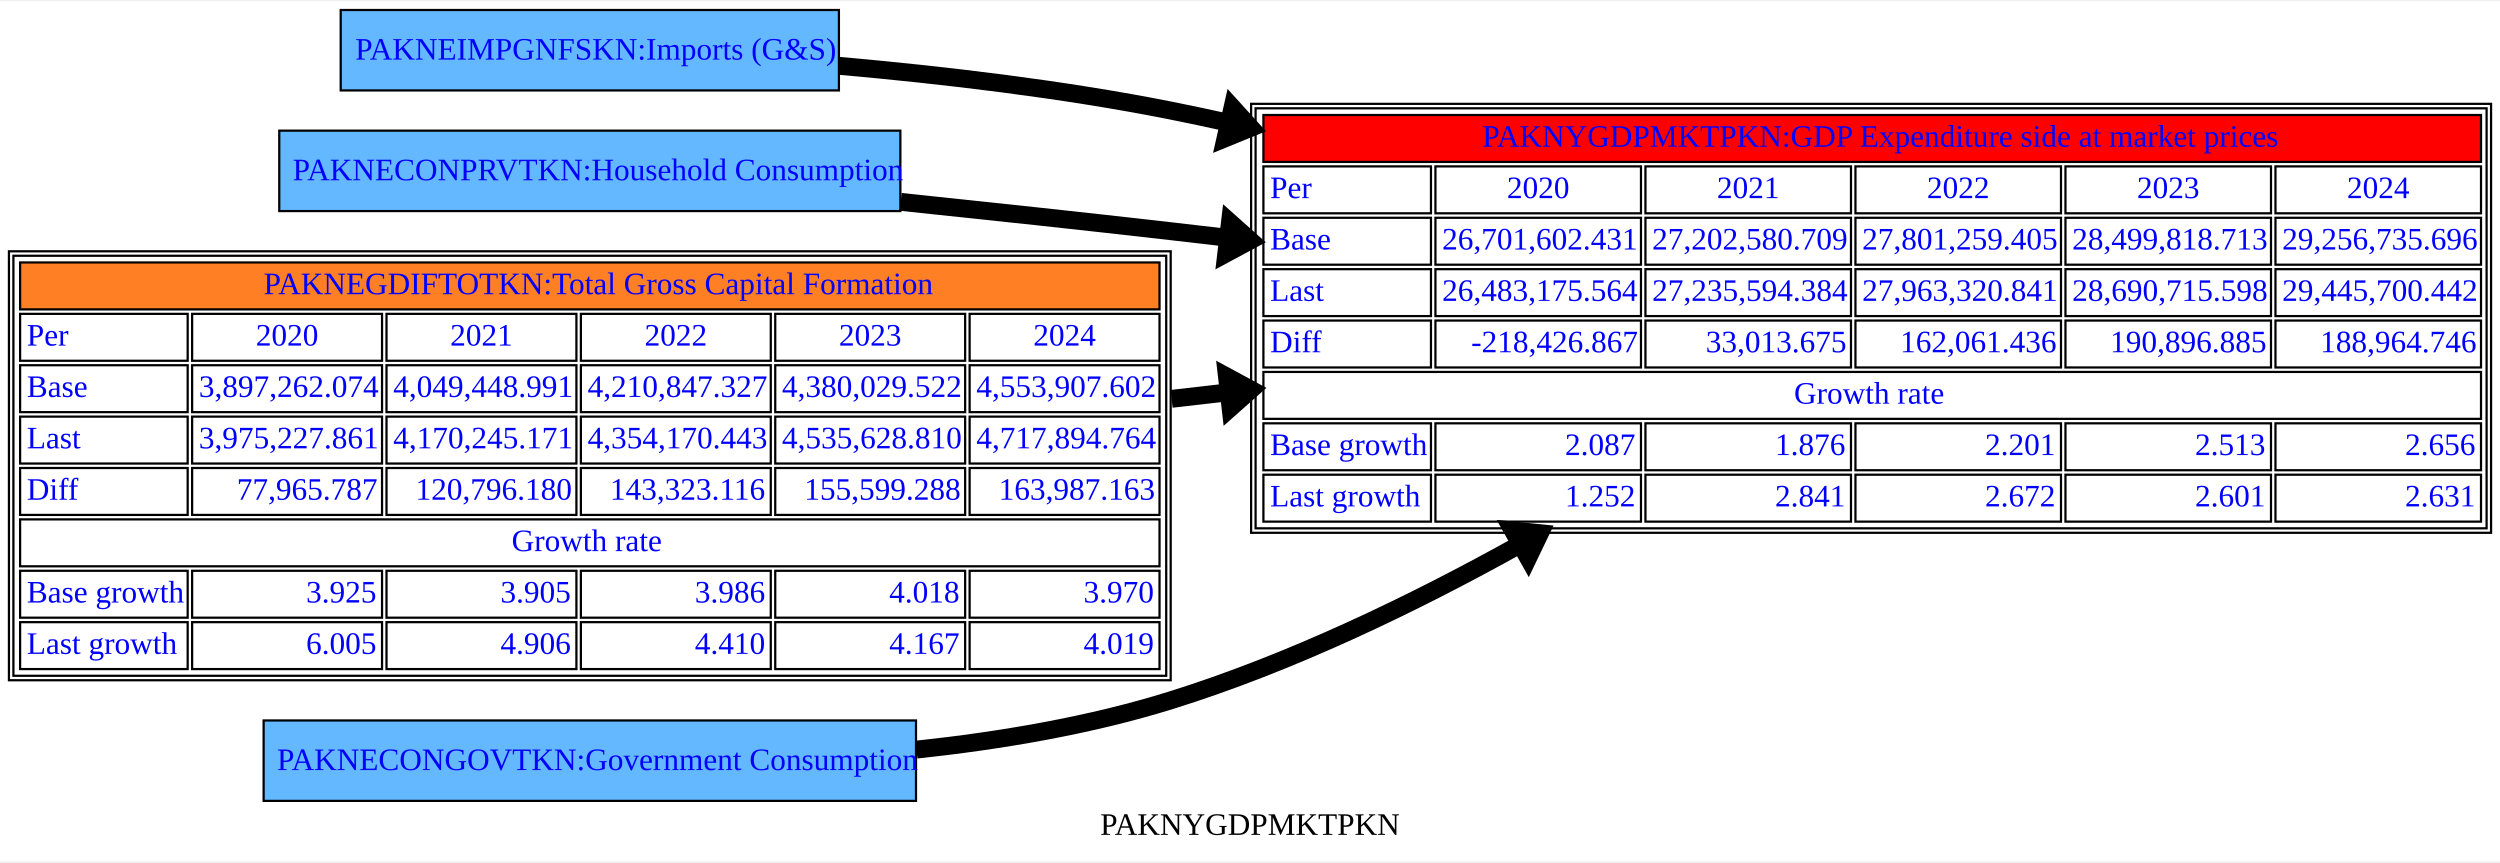
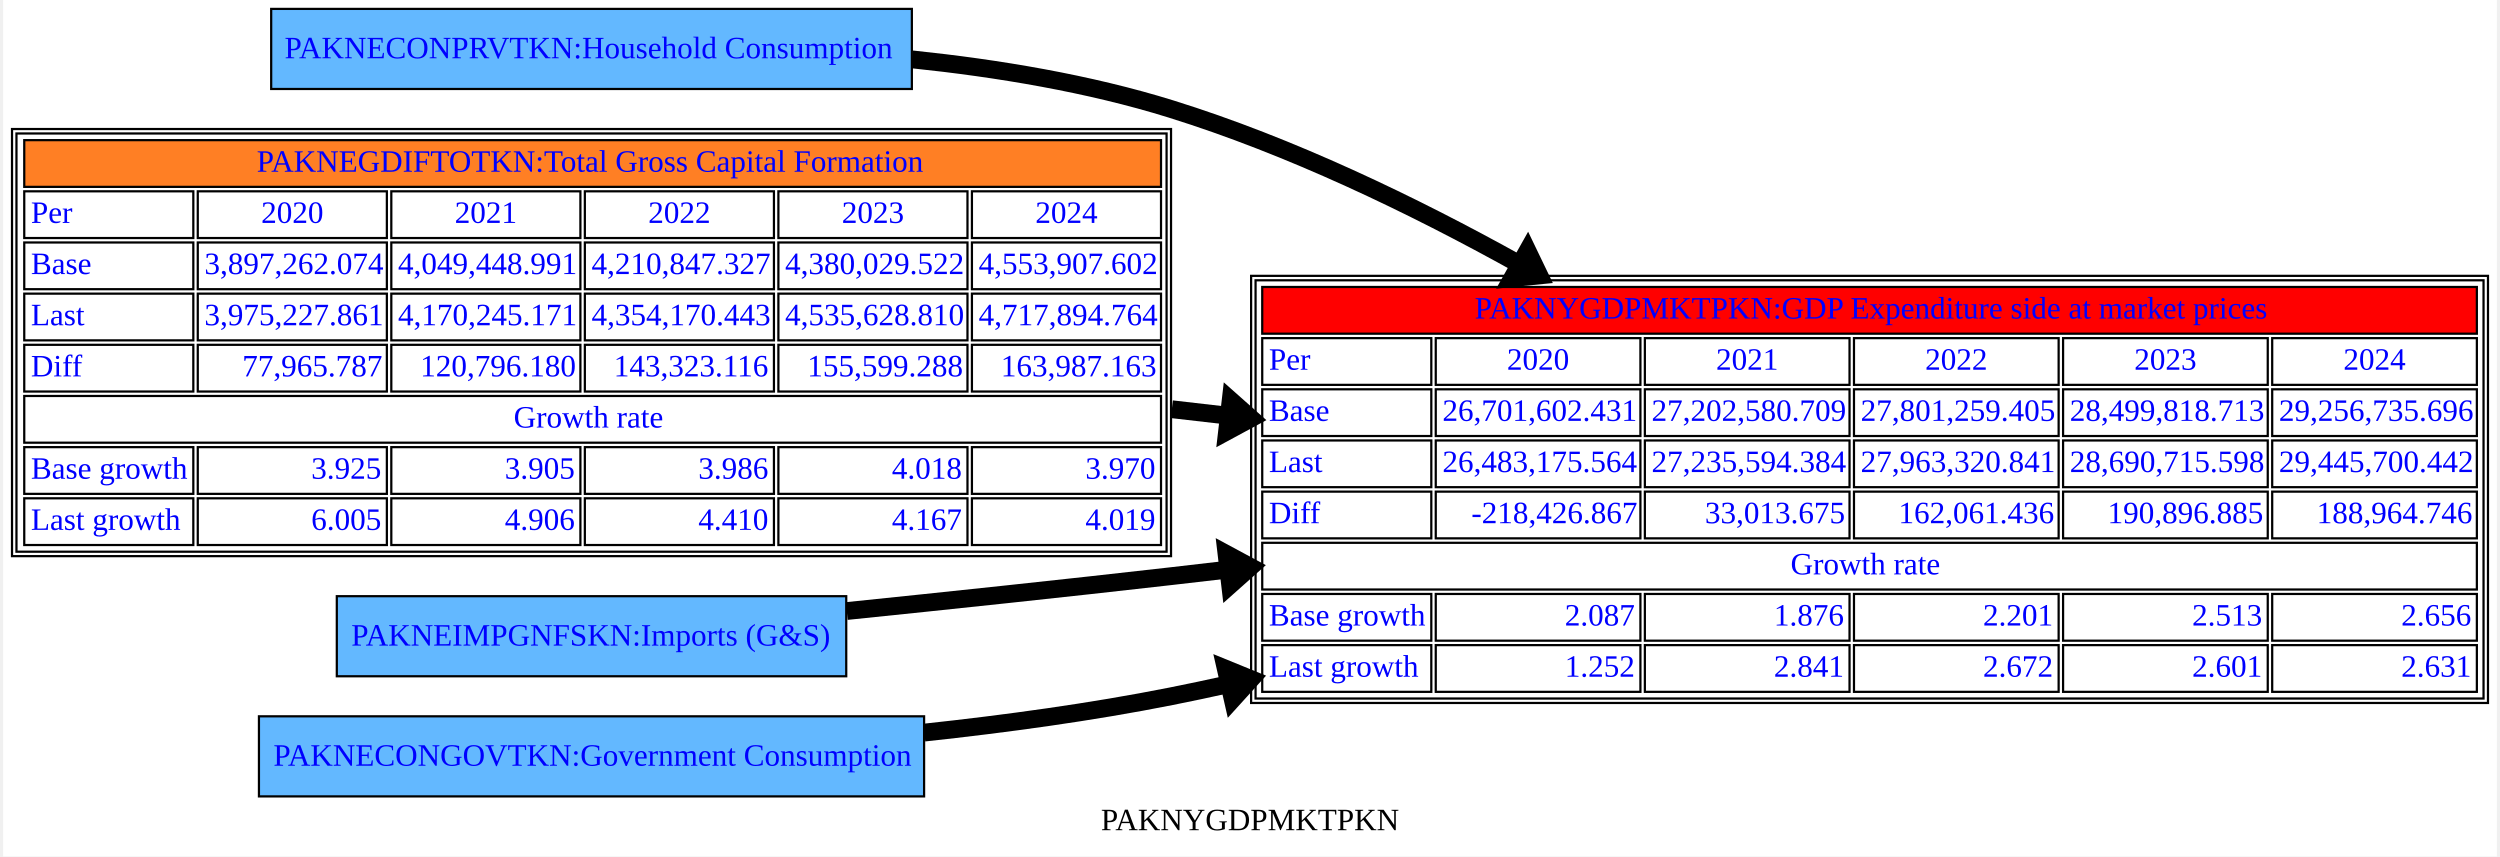
- <svg xmlns="http://www.w3.org/2000/svg" xmlns:xlink="http://www.w3.org/1999/xlink" width="432pt" height="149pt" viewBox="0.00 0.00 432.00 148.63">
-   <g id="graph0" class="graph" transform="scale(0.386059 0.386059) rotate(0) translate(4 381)">
-     <polygon fill="white" stroke="transparent" points="-4,4 -4,-381 1115,-381 1115,4 -4,4" />
-     <text text-anchor="middle" x="555.5" y="-7.8" font-family="Times New Roman,serif" font-size="14.00">PAKNYGDPMKTPKN</text>
+ <svg xmlns="http://www.w3.org/2000/svg" xmlns:xlink="http://www.w3.org/1999/xlink" width="432pt" height="148pt" viewBox="0.00 0.00 432.00 148.37">
+   <g id="graph0" class="graph" transform="scale(0.38537 0.38537) rotate(0) translate(4 381)">
+     <polygon fill="white" stroke="none" points="-4,4 -4,-381 1117,-381 1117,4 -4,4" />
+     <text text-anchor="middle" x="556.5" y="-7.8" font-family="Times New Roman,serif" font-size="14.00">PAKNYGDPMKTPKN</text>
    <g id="node1" class="node">
-       <polygon fill="transparent" stroke="black" points="1111,-335 556,-335 556,-143 1111,-143 1111,-335" />
-       <g id="a_node1_0">
+       <g id="a_node1">
+         <a xlink:title="Household Consumption FRML &lt;Z,EXO&gt; PAKNECONPRVTKN = (PAKNECONPRVTKN(-1)*EXP(-PAKNECONPRVTKN_A+ (-0.2*(LOG(PAKNECONPRVTKN(-1))-LOG((PAKNYYWBTOTLCN(-1)*(1-PAKGGREVDRCTXN(-1)/100))/PAKNECONPRVTXN(-1)))+1*((LOG((PAKNYYWBTOTLCN*(1-PAKGGREVDRCTXN/100))/PAKNECONPRVTXN))-(LOG((PAKNYYWBTOTLCN(-1)*(1-PAKGGREVDRCTXN(-1)/100))/PAKNECONPRVTXN(-1))))+0.0303228629698929+0.0163839011059956*DURING_2010-0.3*(PAKFMLBLPOLYXN/100-((LOG(PAKNECONPRVTXN))-(LOG(PAKNECONPRVTXN(-1)))))) )) * (1-PAKNECONPRVTKN_D)+ PAKNECONPRVTKN_X*PAKNECONPRVTKN_D  $">
+           <polygon fill="#63b8ff" stroke="black" points="404.5,-377 116.5,-377 116.5,-341 404.5,-341 404.5,-377" />
+           <text text-anchor="start" x="122.5" y="-354.8" font-family="Times New Roman,serif" font-size="14.00" fill="blue">PAKNECONPRVTKN:Household Consumption</text>
+         </a>
+       </g>
+     </g>
+     <g id="node3" class="node">
+       <polygon fill="none" stroke="black" points="1113,-257 557,-257 557,-65 1113,-65 1113,-257" />
+       <g id="a_node3_0">
        <a xlink:href="bogus" xlink:title="GDP Expenditure side at market prices FRML  &lt;&gt; PAKNYGDPMKTPKN = PAKNECONPRVTKN+PAKNECONGOVTKN+PAKNEGDIFTOTKN+PAKNEGDISTKBKN+PAKNEEXPGNFSKN-PAKNEIMPGNFSKN+PAKNYGDPDISCKN+PAKADAP*PAKDISPREPKN $">
-           <polygon fill="red" stroke="transparent" points="561.5,-309 561.5,-330 1106.5,-330 1106.5,-309 561.5,-309" />
-           <polygon fill="none" stroke="black" points="561.5,-309 561.5,-330 1106.5,-330 1106.5,-309 561.5,-309" />
-           <text text-anchor="start" x="659.5" y="-315.8" font-family="Times New Roman,serif" font-size="14.00" fill="blue">PAKNYGDPMKTPKN:GDP Expenditure side at market prices</text>
-         </a>
-       </g>
-       <polygon fill="none" stroke="black" points="561.5,-286 561.5,-307 636.5,-307 636.5,-286 561.5,-286" />
-       <text text-anchor="start" x="564.5" y="-292.8" font-family="Times New Roman,serif" font-size="14.00" fill="blue">Per</text>
-       <polygon fill="none" stroke="black" points="638.5,-286 638.5,-307 730.5,-307 730.5,-286 638.5,-286" />
-       <text text-anchor="start" x="670.5" y="-292.8" font-family="Times New Roman,serif" font-size="14.00" fill="blue">2020</text>
-       <polygon fill="none" stroke="black" points="732.5,-286 732.5,-307 824.5,-307 824.5,-286 732.5,-286" />
-       <text text-anchor="start" x="764.5" y="-292.8" font-family="Times New Roman,serif" font-size="14.00" fill="blue">2021</text>
-       <polygon fill="none" stroke="black" points="826.5,-286 826.5,-307 918.5,-307 918.5,-286 826.5,-286" />
-       <text text-anchor="start" x="858.5" y="-292.8" font-family="Times New Roman,serif" font-size="14.00" fill="blue">2022</text>
-       <polygon fill="none" stroke="black" points="920.5,-286 920.5,-307 1012.5,-307 1012.5,-286 920.5,-286" />
-       <text text-anchor="start" x="952.5" y="-292.8" font-family="Times New Roman,serif" font-size="14.00" fill="blue">2023</text>
-       <polygon fill="none" stroke="black" points="1014.5,-286 1014.5,-307 1106.5,-307 1106.5,-286 1014.5,-286" />
-       <text text-anchor="start" x="1046.5" y="-292.8" font-family="Times New Roman,serif" font-size="14.00" fill="blue">2024</text>
-       <g id="a_node1_1">
-         <a xlink:href="bogus" xlink:title="Baseline values">
-           <polygon fill="none" stroke="black" points="561.5,-263 561.5,-284 636.5,-284 636.5,-263 561.5,-263" />
-           <text text-anchor="start" x="564.5" y="-269.8" font-family="Times New Roman,serif" font-size="14.00" fill="blue">Base</text>
-         </a>
-       </g>
-       <g id="a_node1_2">
-         <a xlink:href="bogus" xlink:title="Baseline values">
-           <polygon fill="none" stroke="black" points="638.5,-263 638.5,-284 730.5,-284 730.5,-263 638.5,-263" />
-           <text text-anchor="start" x="641.5" y="-269.8" font-family="Times New Roman,serif" font-size="14.00" fill="blue">26,701,602.431</text>
-         </a>
-       </g>
-       <g id="a_node1_3">
-         <a xlink:href="bogus" xlink:title="Baseline values">
-           <polygon fill="none" stroke="black" points="732.5,-263 732.5,-284 824.5,-284 824.5,-263 732.5,-263" />
-           <text text-anchor="start" x="735.5" y="-269.8" font-family="Times New Roman,serif" font-size="14.00" fill="blue">27,202,580.709</text>
-         </a>
-       </g>
-       <g id="a_node1_4">
-         <a xlink:href="bogus" xlink:title="Baseline values">
-           <polygon fill="none" stroke="black" points="826.5,-263 826.5,-284 918.5,-284 918.5,-263 826.5,-263" />
-           <text text-anchor="start" x="829.5" y="-269.8" font-family="Times New Roman,serif" font-size="14.00" fill="blue">27,801,259.405</text>
-         </a>
-       </g>
-       <g id="a_node1_5">
-         <a xlink:href="bogus" xlink:title="Baseline values">
-           <polygon fill="none" stroke="black" points="920.5,-263 920.5,-284 1012.5,-284 1012.5,-263 920.5,-263" />
-           <text text-anchor="start" x="923.5" y="-269.8" font-family="Times New Roman,serif" font-size="14.00" fill="blue">28,499,818.713</text>
-         </a>
-       </g>
-       <g id="a_node1_6">
-         <a xlink:href="bogus" xlink:title="Baseline values">
-           <polygon fill="none" stroke="black" points="1014.5,-263 1014.5,-284 1106.5,-284 1106.5,-263 1014.5,-263" />
-           <text text-anchor="start" x="1017.5" y="-269.8" font-family="Times New Roman,serif" font-size="14.00" fill="blue">29,256,735.696</text>
-         </a>
-       </g>
-       <g id="a_node1_7">
+           <polygon fill="red" stroke="none" points="562,-231 562,-252 1108,-252 1108,-231 562,-231" />
+           <polygon fill="none" stroke="black" points="562,-231 562,-252 1108,-252 1108,-231 562,-231" />
+           <text text-anchor="start" x="657.5" y="-237.8" font-family="Times New Roman,serif" font-size="14.00" fill="blue">PAKNYGDPMKTPKN:GDP Expenditure side at market prices</text>
+         </a>
+       </g>
+       <polygon fill="none" stroke="black" points="562,-208 562,-229 638,-229 638,-208 562,-208" />
+       <text text-anchor="start" x="565" y="-214.8" font-family="Times New Roman,serif" font-size="14.00" fill="blue">Per</text>
+       <polygon fill="none" stroke="black" points="640,-208 640,-229 732,-229 732,-208 640,-208" />
+       <text text-anchor="start" x="672" y="-214.8" font-family="Times New Roman,serif" font-size="14.00" fill="blue">2020</text>
+       <polygon fill="none" stroke="black" points="734,-208 734,-229 826,-229 826,-208 734,-208" />
+       <text text-anchor="start" x="766" y="-214.8" font-family="Times New Roman,serif" font-size="14.00" fill="blue">2021</text>
+       <polygon fill="none" stroke="black" points="828,-208 828,-229 920,-229 920,-208 828,-208" />
+       <text text-anchor="start" x="860" y="-214.8" font-family="Times New Roman,serif" font-size="14.00" fill="blue">2022</text>
+       <polygon fill="none" stroke="black" points="922,-208 922,-229 1014,-229 1014,-208 922,-208" />
+       <text text-anchor="start" x="954" y="-214.8" font-family="Times New Roman,serif" font-size="14.00" fill="blue">2023</text>
+       <polygon fill="none" stroke="black" points="1016,-208 1016,-229 1108,-229 1108,-208 1016,-208" />
+       <text text-anchor="start" x="1048" y="-214.8" font-family="Times New Roman,serif" font-size="14.00" fill="blue">2024</text>
+       <g id="a_node3_1">
+         <a xlink:href="bogus" xlink:title="Baseline values">
+           <polygon fill="none" stroke="black" points="562,-185 562,-206 638,-206 638,-185 562,-185" />
+           <text text-anchor="start" x="565" y="-191.8" font-family="Times New Roman,serif" font-size="14.00" fill="blue">Base</text>
+         </a>
+       </g>
+       <g id="a_node3_2">
+         <a xlink:href="bogus" xlink:title="Baseline values">
+           <polygon fill="none" stroke="black" points="640,-185 640,-206 732,-206 732,-185 640,-185" />
+           <text text-anchor="start" x="643" y="-191.8" font-family="Times New Roman,serif" font-size="14.00" fill="blue">26,701,602.431</text>
+         </a>
+       </g>
+       <g id="a_node3_3">
+         <a xlink:href="bogus" xlink:title="Baseline values">
+           <polygon fill="none" stroke="black" points="734,-185 734,-206 826,-206 826,-185 734,-185" />
+           <text text-anchor="start" x="737" y="-191.8" font-family="Times New Roman,serif" font-size="14.00" fill="blue">27,202,580.709</text>
+         </a>
+       </g>
+       <g id="a_node3_4">
+         <a xlink:href="bogus" xlink:title="Baseline values">
+           <polygon fill="none" stroke="black" points="828,-185 828,-206 920,-206 920,-185 828,-185" />
+           <text text-anchor="start" x="831" y="-191.8" font-family="Times New Roman,serif" font-size="14.00" fill="blue">27,801,259.405</text>
+         </a>
+       </g>
+       <g id="a_node3_5">
+         <a xlink:href="bogus" xlink:title="Baseline values">
+           <polygon fill="none" stroke="black" points="922,-185 922,-206 1014,-206 1014,-185 922,-185" />
+           <text text-anchor="start" x="925" y="-191.8" font-family="Times New Roman,serif" font-size="14.00" fill="blue">28,499,818.713</text>
+         </a>
+       </g>
+       <g id="a_node3_6">
+         <a xlink:href="bogus" xlink:title="Baseline values">
+           <polygon fill="none" stroke="black" points="1016,-185 1016,-206 1108,-206 1108,-185 1016,-185" />
+           <text text-anchor="start" x="1019" y="-191.8" font-family="Times New Roman,serif" font-size="14.00" fill="blue">29,256,735.696</text>
+         </a>
+       </g>
+       <g id="a_node3_7">
        <a xlink:href="bogus" xlink:title="Latest run values">
-           <polygon fill="none" stroke="black" points="561.5,-240 561.5,-261 636.5,-261 636.5,-240 561.5,-240" />
-           <text text-anchor="start" x="564.5" y="-246.8" font-family="Times New Roman,serif" font-size="14.00" fill="blue">Last</text>
-         </a>
-       </g>
-       <polygon fill="none" stroke="black" points="638.5,-240 638.5,-261 730.5,-261 730.5,-240 638.5,-240" />
-       <text text-anchor="start" x="641.5" y="-246.8" font-family="Times New Roman,serif" font-size="14.00" fill="blue">26,483,175.564</text>
-       <polygon fill="none" stroke="black" points="732.5,-240 732.5,-261 824.5,-261 824.5,-240 732.5,-240" />
-       <text text-anchor="start" x="735.5" y="-246.8" font-family="Times New Roman,serif" font-size="14.00" fill="blue">27,235,594.384</text>
-       <polygon fill="none" stroke="black" points="826.5,-240 826.5,-261 918.5,-261 918.5,-240 826.5,-240" />
-       <text text-anchor="start" x="829.5" y="-246.8" font-family="Times New Roman,serif" font-size="14.00" fill="blue">27,963,320.841</text>
-       <polygon fill="none" stroke="black" points="920.5,-240 920.5,-261 1012.5,-261 1012.5,-240 920.5,-240" />
-       <text text-anchor="start" x="923.5" y="-246.8" font-family="Times New Roman,serif" font-size="14.00" fill="blue">28,690,715.598</text>
-       <polygon fill="none" stroke="black" points="1014.5,-240 1014.5,-261 1106.5,-261 1106.5,-240 1014.5,-240" />
-       <text text-anchor="start" x="1017.5" y="-246.8" font-family="Times New Roman,serif" font-size="14.00" fill="blue">29,445,700.442</text>
-       <g id="a_node1_8">
+           <polygon fill="none" stroke="black" points="562,-162 562,-183 638,-183 638,-162 562,-162" />
+           <text text-anchor="start" x="565" y="-168.8" font-family="Times New Roman,serif" font-size="14.00" fill="blue">Last</text>
+         </a>
+       </g>
+       <polygon fill="none" stroke="black" points="640,-162 640,-183 732,-183 732,-162 640,-162" />
+       <text text-anchor="start" x="643" y="-168.8" font-family="Times New Roman,serif" font-size="14.00" fill="blue">26,483,175.564</text>
+       <polygon fill="none" stroke="black" points="734,-162 734,-183 826,-183 826,-162 734,-162" />
+       <text text-anchor="start" x="737" y="-168.8" font-family="Times New Roman,serif" font-size="14.00" fill="blue">27,235,594.384</text>
+       <polygon fill="none" stroke="black" points="828,-162 828,-183 920,-183 920,-162 828,-162" />
+       <text text-anchor="start" x="831" y="-168.8" font-family="Times New Roman,serif" font-size="14.00" fill="blue">27,963,320.841</text>
+       <polygon fill="none" stroke="black" points="922,-162 922,-183 1014,-183 1014,-162 922,-162" />
+       <text text-anchor="start" x="925" y="-168.8" font-family="Times New Roman,serif" font-size="14.00" fill="blue">28,690,715.598</text>
+       <polygon fill="none" stroke="black" points="1016,-162 1016,-183 1108,-183 1108,-162 1016,-162" />
+       <text text-anchor="start" x="1019" y="-168.8" font-family="Times New Roman,serif" font-size="14.00" fill="blue">29,445,700.442</text>
+       <g id="a_node3_8">
        <a xlink:href="bogus" xlink:title="Difference between baseline and latest run">
-           <polygon fill="none" stroke="black" points="561.5,-217 561.5,-238 636.5,-238 636.5,-217 561.5,-217" />
-           <text text-anchor="start" x="564.5" y="-223.8" font-family="Times New Roman,serif" font-size="14.00" fill="blue">Diff</text>
-         </a>
-       </g>
-       <polygon fill="none" stroke="black" points="638.5,-217 638.5,-238 730.5,-238 730.5,-217 638.5,-217" />
-       <text text-anchor="start" x="654.5" y="-223.8" font-family="Times New Roman,serif" font-size="14.00" fill="blue">-218,426.867</text>
-       <polygon fill="none" stroke="black" points="732.5,-217 732.5,-238 824.5,-238 824.5,-217 732.5,-217" />
-       <text text-anchor="start" x="759.5" y="-223.8" font-family="Times New Roman,serif" font-size="14.00" fill="blue">33,013.675</text>
-       <polygon fill="none" stroke="black" points="826.5,-217 826.5,-238 918.5,-238 918.5,-217 826.5,-217" />
-       <text text-anchor="start" x="846.5" y="-223.8" font-family="Times New Roman,serif" font-size="14.00" fill="blue">162,061.436</text>
-       <polygon fill="none" stroke="black" points="920.5,-217 920.5,-238 1012.5,-238 1012.5,-217 920.5,-217" />
-       <text text-anchor="start" x="940.5" y="-223.8" font-family="Times New Roman,serif" font-size="14.00" fill="blue">190,896.885</text>
-       <polygon fill="none" stroke="black" points="1014.5,-217 1014.5,-238 1106.5,-238 1106.5,-217 1014.5,-217" />
-       <text text-anchor="start" x="1034.5" y="-223.8" font-family="Times New Roman,serif" font-size="14.00" fill="blue">188,964.746</text>
-       <polygon fill="none" stroke="black" points="561.5,-194 561.5,-215 1106.5,-215 1106.5,-194 561.5,-194" />
-       <text text-anchor="start" x="799" y="-200.8" font-family="Times New Roman,serif" font-size="14.00" fill="blue"> Growth rate</text>
-       <g id="a_node1_9">
+           <polygon fill="none" stroke="black" points="562,-139 562,-160 638,-160 638,-139 562,-139" />
+           <text text-anchor="start" x="565" y="-145.8" font-family="Times New Roman,serif" font-size="14.00" fill="blue">Diff</text>
+         </a>
+       </g>
+       <polygon fill="none" stroke="black" points="640,-139 640,-160 732,-160 732,-139 640,-139" />
+       <text text-anchor="start" x="656" y="-145.8" font-family="Times New Roman,serif" font-size="14.00" fill="blue">-218,426.867</text>
+       <polygon fill="none" stroke="black" points="734,-139 734,-160 826,-160 826,-139 734,-139" />
+       <text text-anchor="start" x="761" y="-145.8" font-family="Times New Roman,serif" font-size="14.00" fill="blue">33,013.675</text>
+       <polygon fill="none" stroke="black" points="828,-139 828,-160 920,-160 920,-139 828,-139" />
+       <text text-anchor="start" x="848" y="-145.8" font-family="Times New Roman,serif" font-size="14.00" fill="blue">162,061.436</text>
+       <polygon fill="none" stroke="black" points="922,-139 922,-160 1014,-160 1014,-139 922,-139" />
+       <text text-anchor="start" x="942" y="-145.8" font-family="Times New Roman,serif" font-size="14.00" fill="blue">190,896.885</text>
+       <polygon fill="none" stroke="black" points="1016,-139 1016,-160 1108,-160 1108,-139 1016,-139" />
+       <text text-anchor="start" x="1036" y="-145.8" font-family="Times New Roman,serif" font-size="14.00" fill="blue">188,964.746</text>
+       <polygon fill="none" stroke="black" points="562,-116 562,-137 1108,-137 1108,-116 562,-116" />
+       <text text-anchor="start" x="799.5" y="-122.8" font-family="Times New Roman,serif" font-size="14.00" fill="blue"> Growth rate</text>
+       <g id="a_node3_9">
        <a xlink:href="bogus" xlink:title="Base growth Exogen">
-           <polygon fill="none" stroke="black" points="561.5,-171 561.5,-192 636.5,-192 636.5,-171 561.5,-171" />
-           <text text-anchor="start" x="564.5" y="-177.8" font-family="Times New Roman,serif" font-size="14.00" fill="blue">Base growth</text>
-         </a>
-       </g>
-       <polygon fill="none" stroke="black" points="638.5,-171 638.5,-192 730.5,-192 730.5,-171 638.5,-171" />
-       <text text-anchor="start" x="696.5" y="-177.8" font-family="Times New Roman,serif" font-size="14.00" fill="blue">2.087</text>
-       <polygon fill="none" stroke="black" points="732.5,-171 732.5,-192 824.5,-192 824.5,-171 732.5,-171" />
-       <text text-anchor="start" x="790.5" y="-177.8" font-family="Times New Roman,serif" font-size="14.00" fill="blue">1.876</text>
-       <polygon fill="none" stroke="black" points="826.5,-171 826.5,-192 918.5,-192 918.5,-171 826.5,-171" />
-       <text text-anchor="start" x="884.5" y="-177.8" font-family="Times New Roman,serif" font-size="14.00" fill="blue">2.201</text>
-       <polygon fill="none" stroke="black" points="920.5,-171 920.5,-192 1012.5,-192 1012.5,-171 920.5,-171" />
-       <text text-anchor="start" x="978.5" y="-177.8" font-family="Times New Roman,serif" font-size="14.00" fill="blue">2.513</text>
-       <polygon fill="none" stroke="black" points="1014.5,-171 1014.5,-192 1106.5,-192 1106.5,-171 1014.5,-171" />
-       <text text-anchor="start" x="1072.5" y="-177.8" font-family="Times New Roman,serif" font-size="14.00" fill="blue">2.656</text>
-       <g id="a_node1_10">
+           <polygon fill="none" stroke="black" points="562,-93 562,-114 638,-114 638,-93 562,-93" />
+           <text text-anchor="start" x="565" y="-99.8" font-family="Times New Roman,serif" font-size="14.00" fill="blue">Base growth</text>
+         </a>
+       </g>
+       <polygon fill="none" stroke="black" points="640,-93 640,-114 732,-114 732,-93 640,-93" />
+       <text text-anchor="start" x="698" y="-99.8" font-family="Times New Roman,serif" font-size="14.00" fill="blue">2.087</text>
+       <polygon fill="none" stroke="black" points="734,-93 734,-114 826,-114 826,-93 734,-93" />
+       <text text-anchor="start" x="792" y="-99.8" font-family="Times New Roman,serif" font-size="14.00" fill="blue">1.876</text>
+       <polygon fill="none" stroke="black" points="828,-93 828,-114 920,-114 920,-93 828,-93" />
+       <text text-anchor="start" x="886" y="-99.8" font-family="Times New Roman,serif" font-size="14.00" fill="blue">2.201</text>
+       <polygon fill="none" stroke="black" points="922,-93 922,-114 1014,-114 1014,-93 922,-93" />
+       <text text-anchor="start" x="980" y="-99.8" font-family="Times New Roman,serif" font-size="14.00" fill="blue">2.513</text>
+       <polygon fill="none" stroke="black" points="1016,-93 1016,-114 1108,-114 1108,-93 1016,-93" />
+       <text text-anchor="start" x="1074" y="-99.8" font-family="Times New Roman,serif" font-size="14.00" fill="blue">2.656</text>
+       <g id="a_node3_10">
        <a xlink:href="bogus" xlink:title="Last growth Exogen">
-           <polygon fill="none" stroke="black" points="561.5,-148 561.5,-169 636.5,-169 636.5,-148 561.5,-148" />
-           <text text-anchor="start" x="564.5" y="-154.8" font-family="Times New Roman,serif" font-size="14.00" fill="blue">Last growth</text>
-         </a>
-       </g>
-       <polygon fill="none" stroke="black" points="638.5,-148 638.5,-169 730.5,-169 730.5,-148 638.5,-148" />
-       <text text-anchor="start" x="696.5" y="-154.8" font-family="Times New Roman,serif" font-size="14.00" fill="blue">1.252</text>
-       <polygon fill="none" stroke="black" points="732.5,-148 732.5,-169 824.5,-169 824.5,-148 732.5,-148" />
-       <text text-anchor="start" x="790.5" y="-154.8" font-family="Times New Roman,serif" font-size="14.00" fill="blue">2.841</text>
-       <polygon fill="none" stroke="black" points="826.5,-148 826.5,-169 918.5,-169 918.5,-148 826.5,-148" />
-       <text text-anchor="start" x="884.5" y="-154.8" font-family="Times New Roman,serif" font-size="14.00" fill="blue">2.672</text>
-       <polygon fill="none" stroke="black" points="920.5,-148 920.5,-169 1012.5,-169 1012.5,-148 920.5,-148" />
-       <text text-anchor="start" x="978.5" y="-154.8" font-family="Times New Roman,serif" font-size="14.00" fill="blue">2.601</text>
-       <polygon fill="none" stroke="black" points="1014.5,-148 1014.5,-169 1106.5,-169 1106.5,-148 1014.5,-148" />
-       <text text-anchor="start" x="1072.5" y="-154.8" font-family="Times New Roman,serif" font-size="14.00" fill="blue">2.631</text>
-       <polygon fill="none" stroke="black" points="558,-145 558,-333 1109,-333 1109,-145 558,-145" />
+           <polygon fill="none" stroke="black" points="562,-70 562,-91 638,-91 638,-70 562,-70" />
+           <text text-anchor="start" x="565" y="-76.8" font-family="Times New Roman,serif" font-size="14.00" fill="blue">Last growth</text>
+         </a>
+       </g>
+       <polygon fill="none" stroke="black" points="640,-70 640,-91 732,-91 732,-70 640,-70" />
+       <text text-anchor="start" x="698" y="-76.8" font-family="Times New Roman,serif" font-size="14.00" fill="blue">1.252</text>
+       <polygon fill="none" stroke="black" points="734,-70 734,-91 826,-91 826,-70 734,-70" />
+       <text text-anchor="start" x="792" y="-76.8" font-family="Times New Roman,serif" font-size="14.00" fill="blue">2.841</text>
+       <polygon fill="none" stroke="black" points="828,-70 828,-91 920,-91 920,-70 828,-70" />
+       <text text-anchor="start" x="886" y="-76.8" font-family="Times New Roman,serif" font-size="14.00" fill="blue">2.672</text>
+       <polygon fill="none" stroke="black" points="922,-70 922,-91 1014,-91 1014,-70 922,-70" />
+       <text text-anchor="start" x="980" y="-76.8" font-family="Times New Roman,serif" font-size="14.00" fill="blue">2.601</text>
+       <polygon fill="none" stroke="black" points="1016,-70 1016,-91 1108,-91 1108,-70 1016,-70" />
+       <text text-anchor="start" x="1074" y="-76.8" font-family="Times New Roman,serif" font-size="14.00" fill="blue">2.631</text>
+       <polygon fill="none" stroke="black" points="559,-67 559,-255 1111,-255 1111,-67 559,-67" />
+     </g>
+     <g id="edge1" class="edge">
+       <g id="a_edge1">
+         <a xlink:href="bogus" xlink:title=" PAKNECONPRVTKN -&gt; PAKNYGDPMKTPKN Min. att. -1557%  max: 290%">
+           <path fill="none" stroke="black" stroke-width="8" d="M404.629,-354.309C443.041,-350.307 484.132,-343.479 521,-332 574.431,-315.364 629.146,-289.162 677.578,-262.222" />
+           <polygon fill="black" stroke="black" stroke-width="8" points="681.255,-268.186 686.547,-257.185 674.4,-255.979 681.255,-268.186" />
+         </a>
+       </g>
    </g>
    <g id="node2" class="node">
-       <g id="a_node2">
+       <polygon fill="none" stroke="black" points="521,-323 0,-323 0,-131 521,-131 521,-323" />
+       <g id="a_node2_11">
+         <a xlink:href="bogus" xlink:title="Total Gross Capital Formation FRML  &lt;&gt; PAKNEGDIFTOTKN = PAKNEGDIFGOVKN+PAKNEGDIFPRVKN $">
+           <polygon fill="#ff7f24" stroke="none" points="5.5,-297 5.5,-318 516.5,-318 516.5,-297 5.5,-297" />
+           <polygon fill="none" stroke="black" points="5.5,-297 5.5,-318 516.5,-318 516.5,-297 5.5,-297" />
+           <text text-anchor="start" x="110" y="-303.8" font-family="Times New Roman,serif" font-size="14.00" fill="blue">PAKNEGDIFTOTKN:Total Gross Capital Formation</text>
+         </a>
+       </g>
+       <polygon fill="none" stroke="black" points="5.5,-274 5.5,-295 81.5,-295 81.5,-274 5.5,-274" />
+       <text text-anchor="start" x="8.5" y="-280.8" font-family="Times New Roman,serif" font-size="14.00" fill="blue">Per</text>
+       <polygon fill="none" stroke="black" points="83.5,-274 83.5,-295 168.5,-295 168.5,-274 83.5,-274" />
+       <text text-anchor="start" x="112" y="-280.8" font-family="Times New Roman,serif" font-size="14.00" fill="blue">2020</text>
+       <polygon fill="none" stroke="black" points="170.5,-274 170.5,-295 255.5,-295 255.5,-274 170.5,-274" />
+       <text text-anchor="start" x="199" y="-280.8" font-family="Times New Roman,serif" font-size="14.00" fill="blue">2021</text>
+       <polygon fill="none" stroke="black" points="257.5,-274 257.5,-295 342.5,-295 342.5,-274 257.5,-274" />
+       <text text-anchor="start" x="286" y="-280.8" font-family="Times New Roman,serif" font-size="14.00" fill="blue">2022</text>
+       <polygon fill="none" stroke="black" points="344.5,-274 344.5,-295 429.5,-295 429.5,-274 344.5,-274" />
+       <text text-anchor="start" x="373" y="-280.8" font-family="Times New Roman,serif" font-size="14.00" fill="blue">2023</text>
+       <polygon fill="none" stroke="black" points="431.5,-274 431.5,-295 516.5,-295 516.5,-274 431.5,-274" />
+       <text text-anchor="start" x="460" y="-280.8" font-family="Times New Roman,serif" font-size="14.00" fill="blue">2024</text>
+       <g id="a_node2_12">
+         <a xlink:href="bogus" xlink:title="Baseline values">
+           <polygon fill="none" stroke="black" points="5.5,-251 5.5,-272 81.5,-272 81.5,-251 5.5,-251" />
+           <text text-anchor="start" x="8.5" y="-257.8" font-family="Times New Roman,serif" font-size="14.00" fill="blue">Base</text>
+         </a>
+       </g>
+       <g id="a_node2_13">
+         <a xlink:href="bogus" xlink:title="Baseline values">
+           <polygon fill="none" stroke="black" points="83.5,-251 83.5,-272 168.5,-272 168.5,-251 83.5,-251" />
+           <text text-anchor="start" x="86.5" y="-257.8" font-family="Times New Roman,serif" font-size="14.00" fill="blue">3,897,262.074</text>
+         </a>
+       </g>
+       <g id="a_node2_14">
+         <a xlink:href="bogus" xlink:title="Baseline values">
+           <polygon fill="none" stroke="black" points="170.5,-251 170.5,-272 255.5,-272 255.5,-251 170.5,-251" />
+           <text text-anchor="start" x="173.5" y="-257.8" font-family="Times New Roman,serif" font-size="14.00" fill="blue">4,049,448.991</text>
+         </a>
+       </g>
+       <g id="a_node2_15">
+         <a xlink:href="bogus" xlink:title="Baseline values">
+           <polygon fill="none" stroke="black" points="257.5,-251 257.5,-272 342.5,-272 342.5,-251 257.5,-251" />
+           <text text-anchor="start" x="260.5" y="-257.8" font-family="Times New Roman,serif" font-size="14.00" fill="blue">4,210,847.327</text>
+         </a>
+       </g>
+       <g id="a_node2_16">
+         <a xlink:href="bogus" xlink:title="Baseline values">
+           <polygon fill="none" stroke="black" points="344.5,-251 344.5,-272 429.5,-272 429.5,-251 344.5,-251" />
+           <text text-anchor="start" x="347.5" y="-257.8" font-family="Times New Roman,serif" font-size="14.00" fill="blue">4,380,029.522</text>
+         </a>
+       </g>
+       <g id="a_node2_17">
+         <a xlink:href="bogus" xlink:title="Baseline values">
+           <polygon fill="none" stroke="black" points="431.5,-251 431.5,-272 516.5,-272 516.5,-251 431.5,-251" />
+           <text text-anchor="start" x="434.5" y="-257.8" font-family="Times New Roman,serif" font-size="14.00" fill="blue">4,553,907.602</text>
+         </a>
+       </g>
+       <g id="a_node2_18">
+         <a xlink:href="bogus" xlink:title="Latest run values">
+           <polygon fill="none" stroke="black" points="5.5,-228 5.5,-249 81.5,-249 81.5,-228 5.5,-228" />
+           <text text-anchor="start" x="8.5" y="-234.8" font-family="Times New Roman,serif" font-size="14.00" fill="blue">Last</text>
+         </a>
+       </g>
+       <polygon fill="none" stroke="black" points="83.5,-228 83.5,-249 168.5,-249 168.5,-228 83.5,-228" />
+       <text text-anchor="start" x="86.5" y="-234.8" font-family="Times New Roman,serif" font-size="14.00" fill="blue">3,975,227.861</text>
+       <polygon fill="none" stroke="black" points="170.5,-228 170.5,-249 255.5,-249 255.5,-228 170.5,-228" />
+       <text text-anchor="start" x="173.5" y="-234.8" font-family="Times New Roman,serif" font-size="14.00" fill="blue">4,170,245.171</text>
+       <polygon fill="none" stroke="black" points="257.5,-228 257.5,-249 342.5,-249 342.5,-228 257.5,-228" />
+       <text text-anchor="start" x="260.5" y="-234.8" font-family="Times New Roman,serif" font-size="14.00" fill="blue">4,354,170.443</text>
+       <polygon fill="none" stroke="black" points="344.5,-228 344.5,-249 429.5,-249 429.5,-228 344.5,-228" />
+       <text text-anchor="start" x="347.5" y="-234.8" font-family="Times New Roman,serif" font-size="14.00" fill="blue">4,535,628.810</text>
+       <polygon fill="none" stroke="black" points="431.5,-228 431.5,-249 516.5,-249 516.5,-228 431.5,-228" />
+       <text text-anchor="start" x="434.5" y="-234.8" font-family="Times New Roman,serif" font-size="14.00" fill="blue">4,717,894.764</text>
+       <g id="a_node2_19">
+         <a xlink:href="bogus" xlink:title="Difference between baseline and latest run">
+           <polygon fill="none" stroke="black" points="5.5,-205 5.5,-226 81.5,-226 81.5,-205 5.5,-205" />
+           <text text-anchor="start" x="8.5" y="-211.8" font-family="Times New Roman,serif" font-size="14.00" fill="blue">Diff</text>
+         </a>
+       </g>
+       <polygon fill="none" stroke="black" points="83.5,-205 83.5,-226 168.5,-226 168.5,-205 83.5,-205" />
+       <text text-anchor="start" x="103.5" y="-211.8" font-family="Times New Roman,serif" font-size="14.00" fill="blue">77,965.787</text>
+       <polygon fill="none" stroke="black" points="170.5,-205 170.5,-226 255.5,-226 255.5,-205 170.5,-205" />
+       <text text-anchor="start" x="183.5" y="-211.8" font-family="Times New Roman,serif" font-size="14.00" fill="blue">120,796.180</text>
+       <polygon fill="none" stroke="black" points="257.5,-205 257.5,-226 342.5,-226 342.5,-205 257.5,-205" />
+       <text text-anchor="start" x="270.5" y="-211.8" font-family="Times New Roman,serif" font-size="14.00" fill="blue">143,323.116</text>
+       <polygon fill="none" stroke="black" points="344.5,-205 344.5,-226 429.5,-226 429.5,-205 344.5,-205" />
+       <text text-anchor="start" x="357.5" y="-211.8" font-family="Times New Roman,serif" font-size="14.00" fill="blue">155,599.288</text>
+       <polygon fill="none" stroke="black" points="431.5,-205 431.5,-226 516.5,-226 516.5,-205 431.5,-205" />
+       <text text-anchor="start" x="444.5" y="-211.8" font-family="Times New Roman,serif" font-size="14.00" fill="blue">163,987.163</text>
+       <polygon fill="none" stroke="black" points="5.5,-182 5.5,-203 516.5,-203 516.5,-182 5.5,-182" />
+       <text text-anchor="start" x="225.5" y="-188.8" font-family="Times New Roman,serif" font-size="14.00" fill="blue"> Growth rate</text>
+       <g id="a_node2_20">
+         <a xlink:href="bogus" xlink:title="Base growth Exogen">
+           <polygon fill="none" stroke="black" points="5.5,-159 5.5,-180 81.5,-180 81.5,-159 5.5,-159" />
+           <text text-anchor="start" x="8.5" y="-165.8" font-family="Times New Roman,serif" font-size="14.00" fill="blue">Base growth</text>
+         </a>
+       </g>
+       <polygon fill="none" stroke="black" points="83.5,-159 83.5,-180 168.5,-180 168.5,-159 83.5,-159" />
+       <text text-anchor="start" x="134.5" y="-165.8" font-family="Times New Roman,serif" font-size="14.00" fill="blue">3.925</text>
+       <polygon fill="none" stroke="black" points="170.5,-159 170.5,-180 255.5,-180 255.5,-159 170.5,-159" />
+       <text text-anchor="start" x="221.5" y="-165.8" font-family="Times New Roman,serif" font-size="14.00" fill="blue">3.905</text>
+       <polygon fill="none" stroke="black" points="257.5,-159 257.5,-180 342.5,-180 342.5,-159 257.5,-159" />
+       <text text-anchor="start" x="308.5" y="-165.8" font-family="Times New Roman,serif" font-size="14.00" fill="blue">3.986</text>
+       <polygon fill="none" stroke="black" points="344.5,-159 344.5,-180 429.5,-180 429.5,-159 344.5,-159" />
+       <text text-anchor="start" x="395.5" y="-165.8" font-family="Times New Roman,serif" font-size="14.00" fill="blue">4.018</text>
+       <polygon fill="none" stroke="black" points="431.5,-159 431.5,-180 516.5,-180 516.5,-159 431.5,-159" />
+       <text text-anchor="start" x="482.5" y="-165.8" font-family="Times New Roman,serif" font-size="14.00" fill="blue">3.970</text>
+       <g id="a_node2_21">
+         <a xlink:href="bogus" xlink:title="Last growth Exogen">
+           <polygon fill="none" stroke="black" points="5.5,-136 5.5,-157 81.5,-157 81.5,-136 5.5,-136" />
+           <text text-anchor="start" x="8.5" y="-142.8" font-family="Times New Roman,serif" font-size="14.00" fill="blue">Last growth</text>
+         </a>
+       </g>
+       <polygon fill="none" stroke="black" points="83.5,-136 83.5,-157 168.5,-157 168.5,-136 83.5,-136" />
+       <text text-anchor="start" x="134.5" y="-142.8" font-family="Times New Roman,serif" font-size="14.00" fill="blue">6.005</text>
+       <polygon fill="none" stroke="black" points="170.5,-136 170.5,-157 255.5,-157 255.5,-136 170.5,-136" />
+       <text text-anchor="start" x="221.5" y="-142.8" font-family="Times New Roman,serif" font-size="14.00" fill="blue">4.906</text>
+       <polygon fill="none" stroke="black" points="257.5,-136 257.5,-157 342.5,-157 342.5,-136 257.5,-136" />
+       <text text-anchor="start" x="308.5" y="-142.8" font-family="Times New Roman,serif" font-size="14.00" fill="blue">4.410</text>
+       <polygon fill="none" stroke="black" points="344.5,-136 344.5,-157 429.5,-157 429.5,-136 344.5,-136" />
+       <text text-anchor="start" x="395.5" y="-142.8" font-family="Times New Roman,serif" font-size="14.00" fill="blue">4.167</text>
+       <polygon fill="none" stroke="black" points="431.5,-136 431.5,-157 516.5,-157 516.5,-136 431.5,-136" />
+       <text text-anchor="start" x="482.5" y="-142.8" font-family="Times New Roman,serif" font-size="14.00" fill="blue">4.019</text>
+       <polygon fill="none" stroke="black" points="2,-133 2,-321 519,-321 519,-133 2,-133" />
+     </g>
+     <g id="edge3" class="edge">
+       <g id="a_edge3">
+         <a xlink:href="bogus" xlink:title=" PAKNEGDIFTOTKN -&gt; PAKNYGDPMKTPKN Min. att. -36%  max: 366%">
+           <path fill="none" stroke="black" stroke-width="8" d="M521.367,-197.042C529.866,-196.062 538.396,-195.078 546.927,-194.095" />
+           <polygon fill="black" stroke="black" stroke-width="8" points="547.808,-201.04 556.941,-192.94 546.205,-187.132 547.808,-201.04" />
+         </a>
+       </g>
+     </g>
+     <g id="node4" class="node">
+       <g id="a_node4">
        <a xlink:title="Imports (G&amp;S) FRML &lt;Z,EXO&gt; PAKNEIMPGNFSKN = (PAKNEIMPGNFSKN(-1)*EXP(-PAKNEIMPGNFSKN_A+ (-0.324143718656754*(LOG(PAKNEIMPGNFSKN(-1))-LOG(PAKNEGDETTOTKN(-1))+0.8*LOG(PAKNEIMPGNFSXN(-1)/PAKNYGDPFCSTXN(-1)))-0.583459272245018+1*((LOG(PAKNEGDETTOTKN))-(LOG(PAKNEGDETTOTKN(-1))))-0.0921874580409631*((LOG(PAKNEIMPGNFSXN/PAKNYGDPFCSTXN))-(LOG(PAKNEIMPGNFSXN(-1)/PAKNYGDPFCSTXN(-1))))-0.0361746331863615*DURING_2012) )) * (1-PAKNEIMPGNFSKN_D)+ PAKNEIMPGNFSKN_X*PAKNEIMPGNFSKN_D  $">
-           <polygon fill="#63b8ff" stroke="black" points="371.5,-377 148.5,-377 148.5,-341 371.5,-341 371.5,-377" />
-           <text text-anchor="start" x="155" y="-354.8" font-family="Times New Roman,serif" font-size="14.00" fill="blue">PAKNEIMPGNFSKN:Imports (G&amp;S)</text>
+           <polygon fill="#63b8ff" stroke="black" points="375,-113 146,-113 146,-77 375,-77 375,-113" />
+           <text text-anchor="start" x="152.5" y="-90.8" font-family="Times New Roman,serif" font-size="14.00" fill="blue">PAKNEIMPGNFSKN:Imports (G&amp;S)</text>
        </a>
      </g>
    </g>
    <g id="edge4" class="edge">
      <g id="a_edge4">
        <a xlink:href="bogus" xlink:title=" PAKNEIMPGNFSKN -&gt; PAKNYGDPMKTPKN Min. att. -46%  max: 456%">
-           <path fill="none" stroke="black" stroke-width="8" d="M371.63,-352.01C417.79,-347.92 471.78,-341.6 520,-332 528.57,-330.29 537.25,-328.45 545.98,-326.5" />
-           <polygon fill="black" stroke="black" stroke-width="8" points="547.66,-333.3 555.86,-324.26 544.56,-319.65 547.66,-333.3" />
-         </a>
-       </g>
-     </g>
-     <g id="node3" class="node">
-       <g id="a_node3">
-         <a xlink:title="Household Consumption FRML &lt;Z,EXO&gt; PAKNECONPRVTKN = (PAKNECONPRVTKN(-1)*EXP(-PAKNECONPRVTKN_A+ (-0.2*(LOG(PAKNECONPRVTKN(-1))-LOG((PAKNYYWBTOTLCN(-1)*(1-PAKGGREVDRCTXN(-1)/100))/PAKNECONPRVTXN(-1)))+1*((LOG((PAKNYYWBTOTLCN*(1-PAKGGREVDRCTXN/100))/PAKNECONPRVTXN))-(LOG((PAKNYYWBTOTLCN(-1)*(1-PAKGGREVDRCTXN(-1)/100))/PAKNECONPRVTXN(-1))))+0.0303228629698929+0.0163839011059956*DURING_2010-0.3*(PAKFMLBLPOLYXN/100-((LOG(PAKNECONPRVTXN))-(LOG(PAKNECONPRVTXN(-1)))))) )) * (1-PAKNECONPRVTKN_D)+ PAKNECONPRVTKN_X*PAKNECONPRVTKN_D  $">
-           <polygon fill="#63b8ff" stroke="black" points="399,-323 121,-323 121,-287 399,-287 399,-323" />
-           <text text-anchor="start" x="127" y="-300.8" font-family="Times New Roman,serif" font-size="14.00" fill="blue">PAKNECONPRVTKN:Household Consumption</text>
-         </a>
-       </g>
-     </g>
-     <g id="edge1" class="edge">
-       <g id="a_edge1">
-         <a xlink:href="bogus" xlink:title=" PAKNECONPRVTKN -&gt; PAKNYGDPMKTPKN Min. att. -1557%  max: 290%">
-           <path fill="none" stroke="black" stroke-width="8" d="M399.17,-291.12C438.25,-287.05 480.81,-282.49 520,-278 528.39,-277.04 536.91,-276.05 545.51,-275.04" />
-           <polygon fill="black" stroke="black" stroke-width="8" points="546.53,-281.97 555.64,-273.85 544.89,-268.07 546.53,-281.97" />
-         </a>
-       </g>
-     </g>
-     <g id="node4" class="node">
-       <polygon fill="transparent" stroke="black" points="520,-269 0,-269 0,-77 520,-77 520,-269" />
-       <g id="a_node4_11">
-         <a xlink:href="bogus" xlink:title="Total Gross Capital Formation FRML  &lt;&gt; PAKNEGDIFTOTKN = PAKNEGDIFGOVKN+PAKNEGDIFPRVKN $">
-           <polygon fill="#ff7f24" stroke="transparent" points="5,-243 5,-264 515,-264 515,-243 5,-243" />
-           <polygon fill="none" stroke="black" points="5,-243 5,-264 515,-264 515,-243 5,-243" />
-           <text text-anchor="start" x="114" y="-249.8" font-family="Times New Roman,serif" font-size="14.00" fill="blue">PAKNEGDIFTOTKN:Total Gross Capital Formation</text>
-         </a>
-       </g>
-       <polygon fill="none" stroke="black" points="5,-220 5,-241 80,-241 80,-220 5,-220" />
-       <text text-anchor="start" x="8" y="-226.8" font-family="Times New Roman,serif" font-size="14.00" fill="blue">Per</text>
-       <polygon fill="none" stroke="black" points="82,-220 82,-241 167,-241 167,-220 82,-220" />
-       <text text-anchor="start" x="110.5" y="-226.8" font-family="Times New Roman,serif" font-size="14.00" fill="blue">2020</text>
-       <polygon fill="none" stroke="black" points="169,-220 169,-241 254,-241 254,-220 169,-220" />
-       <text text-anchor="start" x="197.5" y="-226.8" font-family="Times New Roman,serif" font-size="14.00" fill="blue">2021</text>
-       <polygon fill="none" stroke="black" points="256,-220 256,-241 341,-241 341,-220 256,-220" />
-       <text text-anchor="start" x="284.5" y="-226.8" font-family="Times New Roman,serif" font-size="14.00" fill="blue">2022</text>
-       <polygon fill="none" stroke="black" points="343,-220 343,-241 428,-241 428,-220 343,-220" />
-       <text text-anchor="start" x="371.5" y="-226.8" font-family="Times New Roman,serif" font-size="14.00" fill="blue">2023</text>
-       <polygon fill="none" stroke="black" points="430,-220 430,-241 515,-241 515,-220 430,-220" />
-       <text text-anchor="start" x="458.5" y="-226.8" font-family="Times New Roman,serif" font-size="14.00" fill="blue">2024</text>
-       <g id="a_node4_12">
-         <a xlink:href="bogus" xlink:title="Baseline values">
-           <polygon fill="none" stroke="black" points="5,-197 5,-218 80,-218 80,-197 5,-197" />
-           <text text-anchor="start" x="8" y="-203.8" font-family="Times New Roman,serif" font-size="14.00" fill="blue">Base</text>
-         </a>
-       </g>
-       <g id="a_node4_13">
-         <a xlink:href="bogus" xlink:title="Baseline values">
-           <polygon fill="none" stroke="black" points="82,-197 82,-218 167,-218 167,-197 82,-197" />
-           <text text-anchor="start" x="85" y="-203.8" font-family="Times New Roman,serif" font-size="14.00" fill="blue">3,897,262.074</text>
-         </a>
-       </g>
-       <g id="a_node4_14">
-         <a xlink:href="bogus" xlink:title="Baseline values">
-           <polygon fill="none" stroke="black" points="169,-197 169,-218 254,-218 254,-197 169,-197" />
-           <text text-anchor="start" x="172" y="-203.8" font-family="Times New Roman,serif" font-size="14.00" fill="blue">4,049,448.991</text>
-         </a>
-       </g>
-       <g id="a_node4_15">
-         <a xlink:href="bogus" xlink:title="Baseline values">
-           <polygon fill="none" stroke="black" points="256,-197 256,-218 341,-218 341,-197 256,-197" />
-           <text text-anchor="start" x="259" y="-203.8" font-family="Times New Roman,serif" font-size="14.00" fill="blue">4,210,847.327</text>
-         </a>
-       </g>
-       <g id="a_node4_16">
-         <a xlink:href="bogus" xlink:title="Baseline values">
-           <polygon fill="none" stroke="black" points="343,-197 343,-218 428,-218 428,-197 343,-197" />
-           <text text-anchor="start" x="346" y="-203.8" font-family="Times New Roman,serif" font-size="14.00" fill="blue">4,380,029.522</text>
-         </a>
-       </g>
-       <g id="a_node4_17">
-         <a xlink:href="bogus" xlink:title="Baseline values">
-           <polygon fill="none" stroke="black" points="430,-197 430,-218 515,-218 515,-197 430,-197" />
-           <text text-anchor="start" x="433" y="-203.8" font-family="Times New Roman,serif" font-size="14.00" fill="blue">4,553,907.602</text>
-         </a>
-       </g>
-       <g id="a_node4_18">
-         <a xlink:href="bogus" xlink:title="Latest run values">
-           <polygon fill="none" stroke="black" points="5,-174 5,-195 80,-195 80,-174 5,-174" />
-           <text text-anchor="start" x="8" y="-180.8" font-family="Times New Roman,serif" font-size="14.00" fill="blue">Last</text>
-         </a>
-       </g>
-       <polygon fill="none" stroke="black" points="82,-174 82,-195 167,-195 167,-174 82,-174" />
-       <text text-anchor="start" x="85" y="-180.8" font-family="Times New Roman,serif" font-size="14.00" fill="blue">3,975,227.861</text>
-       <polygon fill="none" stroke="black" points="169,-174 169,-195 254,-195 254,-174 169,-174" />
-       <text text-anchor="start" x="172" y="-180.8" font-family="Times New Roman,serif" font-size="14.00" fill="blue">4,170,245.171</text>
-       <polygon fill="none" stroke="black" points="256,-174 256,-195 341,-195 341,-174 256,-174" />
-       <text text-anchor="start" x="259" y="-180.8" font-family="Times New Roman,serif" font-size="14.00" fill="blue">4,354,170.443</text>
-       <polygon fill="none" stroke="black" points="343,-174 343,-195 428,-195 428,-174 343,-174" />
-       <text text-anchor="start" x="346" y="-180.8" font-family="Times New Roman,serif" font-size="14.00" fill="blue">4,535,628.810</text>
-       <polygon fill="none" stroke="black" points="430,-174 430,-195 515,-195 515,-174 430,-174" />
-       <text text-anchor="start" x="433" y="-180.8" font-family="Times New Roman,serif" font-size="14.00" fill="blue">4,717,894.764</text>
-       <g id="a_node4_19">
-         <a xlink:href="bogus" xlink:title="Difference between baseline and latest run">
-           <polygon fill="none" stroke="black" points="5,-151 5,-172 80,-172 80,-151 5,-151" />
-           <text text-anchor="start" x="8" y="-157.8" font-family="Times New Roman,serif" font-size="14.00" fill="blue">Diff</text>
-         </a>
-       </g>
-       <polygon fill="none" stroke="black" points="82,-151 82,-172 167,-172 167,-151 82,-151" />
-       <text text-anchor="start" x="102" y="-157.8" font-family="Times New Roman,serif" font-size="14.00" fill="blue">77,965.787</text>
-       <polygon fill="none" stroke="black" points="169,-151 169,-172 254,-172 254,-151 169,-151" />
-       <text text-anchor="start" x="182" y="-157.8" font-family="Times New Roman,serif" font-size="14.00" fill="blue">120,796.180</text>
-       <polygon fill="none" stroke="black" points="256,-151 256,-172 341,-172 341,-151 256,-151" />
-       <text text-anchor="start" x="269" y="-157.8" font-family="Times New Roman,serif" font-size="14.00" fill="blue">143,323.116</text>
-       <polygon fill="none" stroke="black" points="343,-151 343,-172 428,-172 428,-151 343,-151" />
-       <text text-anchor="start" x="356" y="-157.8" font-family="Times New Roman,serif" font-size="14.00" fill="blue">155,599.288</text>
-       <polygon fill="none" stroke="black" points="430,-151 430,-172 515,-172 515,-151 430,-151" />
-       <text text-anchor="start" x="443" y="-157.8" font-family="Times New Roman,serif" font-size="14.00" fill="blue">163,987.163</text>
-       <polygon fill="none" stroke="black" points="5,-128 5,-149 515,-149 515,-128 5,-128" />
-       <text text-anchor="start" x="225" y="-134.8" font-family="Times New Roman,serif" font-size="14.00" fill="blue"> Growth rate</text>
-       <g id="a_node4_20">
-         <a xlink:href="bogus" xlink:title="Base growth Exogen">
-           <polygon fill="none" stroke="black" points="5,-105 5,-126 80,-126 80,-105 5,-105" />
-           <text text-anchor="start" x="8" y="-111.8" font-family="Times New Roman,serif" font-size="14.00" fill="blue">Base growth</text>
-         </a>
-       </g>
-       <polygon fill="none" stroke="black" points="82,-105 82,-126 167,-126 167,-105 82,-105" />
-       <text text-anchor="start" x="133" y="-111.8" font-family="Times New Roman,serif" font-size="14.00" fill="blue">3.925</text>
-       <polygon fill="none" stroke="black" points="169,-105 169,-126 254,-126 254,-105 169,-105" />
-       <text text-anchor="start" x="220" y="-111.8" font-family="Times New Roman,serif" font-size="14.00" fill="blue">3.905</text>
-       <polygon fill="none" stroke="black" points="256,-105 256,-126 341,-126 341,-105 256,-105" />
-       <text text-anchor="start" x="307" y="-111.8" font-family="Times New Roman,serif" font-size="14.00" fill="blue">3.986</text>
-       <polygon fill="none" stroke="black" points="343,-105 343,-126 428,-126 428,-105 343,-105" />
-       <text text-anchor="start" x="394" y="-111.8" font-family="Times New Roman,serif" font-size="14.00" fill="blue">4.018</text>
-       <polygon fill="none" stroke="black" points="430,-105 430,-126 515,-126 515,-105 430,-105" />
-       <text text-anchor="start" x="481" y="-111.8" font-family="Times New Roman,serif" font-size="14.00" fill="blue">3.970</text>
-       <g id="a_node4_21">
-         <a xlink:href="bogus" xlink:title="Last growth Exogen">
-           <polygon fill="none" stroke="black" points="5,-82 5,-103 80,-103 80,-82 5,-82" />
-           <text text-anchor="start" x="8" y="-88.8" font-family="Times New Roman,serif" font-size="14.00" fill="blue">Last growth</text>
-         </a>
-       </g>
-       <polygon fill="none" stroke="black" points="82,-82 82,-103 167,-103 167,-82 82,-82" />
-       <text text-anchor="start" x="133" y="-88.8" font-family="Times New Roman,serif" font-size="14.00" fill="blue">6.005</text>
-       <polygon fill="none" stroke="black" points="169,-82 169,-103 254,-103 254,-82 169,-82" />
-       <text text-anchor="start" x="220" y="-88.8" font-family="Times New Roman,serif" font-size="14.00" fill="blue">4.906</text>
-       <polygon fill="none" stroke="black" points="256,-82 256,-103 341,-103 341,-82 256,-82" />
-       <text text-anchor="start" x="307" y="-88.8" font-family="Times New Roman,serif" font-size="14.00" fill="blue">4.410</text>
-       <polygon fill="none" stroke="black" points="343,-82 343,-103 428,-103 428,-82 343,-82" />
-       <text text-anchor="start" x="394" y="-88.8" font-family="Times New Roman,serif" font-size="14.00" fill="blue">4.167</text>
-       <polygon fill="none" stroke="black" points="430,-82 430,-103 515,-103 515,-82 430,-82" />
-       <text text-anchor="start" x="481" y="-88.8" font-family="Times New Roman,serif" font-size="14.00" fill="blue">4.019</text>
-       <polygon fill="none" stroke="black" points="2,-79 2,-267 518,-267 518,-79 2,-79" />
-     </g>
-     <g id="edge3" class="edge">
-       <g id="a_edge3">
-         <a xlink:href="bogus" xlink:title=" PAKNEGDIFTOTKN -&gt; PAKNYGDPMKTPKN Min. att. -36%  max: 366%">
-           <path fill="none" stroke="black" stroke-width="8" d="M520.41,-202.96C528.9,-203.94 537.41,-204.92 545.93,-205.91" />
-           <polygon fill="black" stroke="black" stroke-width="8" points="545.19,-212.87 555.92,-207.06 546.79,-198.96 545.19,-212.87" />
+           <path fill="none" stroke="black" stroke-width="8" d="M375.24,-106.33C420.608,-110.981 473.298,-116.547 521,-122 529.407,-122.961 537.94,-123.948 546.553,-124.955" />
+           <polygon fill="black" stroke="black" stroke-width="8" points="545.95,-131.932 556.697,-126.145 547.581,-118.027 545.95,-131.932" />
        </a>
      </g>
    </g>
    <g id="node5" class="node">
      <g id="a_node5">
        <a xlink:title="Government Consumption FRML  &lt;&gt; PAKNECONGOVTKN = PAKNECONGOVTCN/PAKNECONGOVTXN $">
-           <polygon fill="#63b8ff" stroke="black" points="406,-59 114,-59 114,-23 406,-23 406,-59" />
-           <text text-anchor="start" x="120" y="-36.8" font-family="Times New Roman,serif" font-size="14.00" fill="blue">PAKNECONGOVTKN:Government Consumption</text>
+           <polygon fill="#63b8ff" stroke="black" points="410,-59 111,-59 111,-23 410,-23 410,-59" />
+           <text text-anchor="start" x="117.5" y="-36.8" font-family="Times New Roman,serif" font-size="14.00" fill="blue">PAKNECONGOVTKN:Government Consumption</text>
        </a>
      </g>
    </g>
    <g id="edge2" class="edge">
      <g id="a_edge2">
        <a xlink:href="bogus" xlink:title=" PAKNECONGOVTKN -&gt; PAKNYGDPMKTPKN Min. att. -108%  max: 835%">
-           <path fill="none" stroke="black" stroke-width="8" d="M406.22,-45.95C443.88,-49.98 483.96,-56.76 520,-68 573.36,-84.64 627.99,-110.84 676.34,-137.78" />
-           <polygon fill="black" stroke="black" stroke-width="8" points="673.15,-144.02 685.3,-142.82 680.01,-131.81 673.15,-144.02" />
+           <path fill="none" stroke="black" stroke-width="8" d="M410.077,-51.682C446.548,-55.615 485.348,-60.912 521,-68 529.584,-69.707 538.272,-71.546 547.019,-73.495" />
+           <polygon fill="black" stroke="black" stroke-width="8" points="545.615,-80.354 556.917,-75.741 548.714,-66.702 545.615,-80.354" />
        </a>
      </g>
    </g>
  </g>
</svg>
